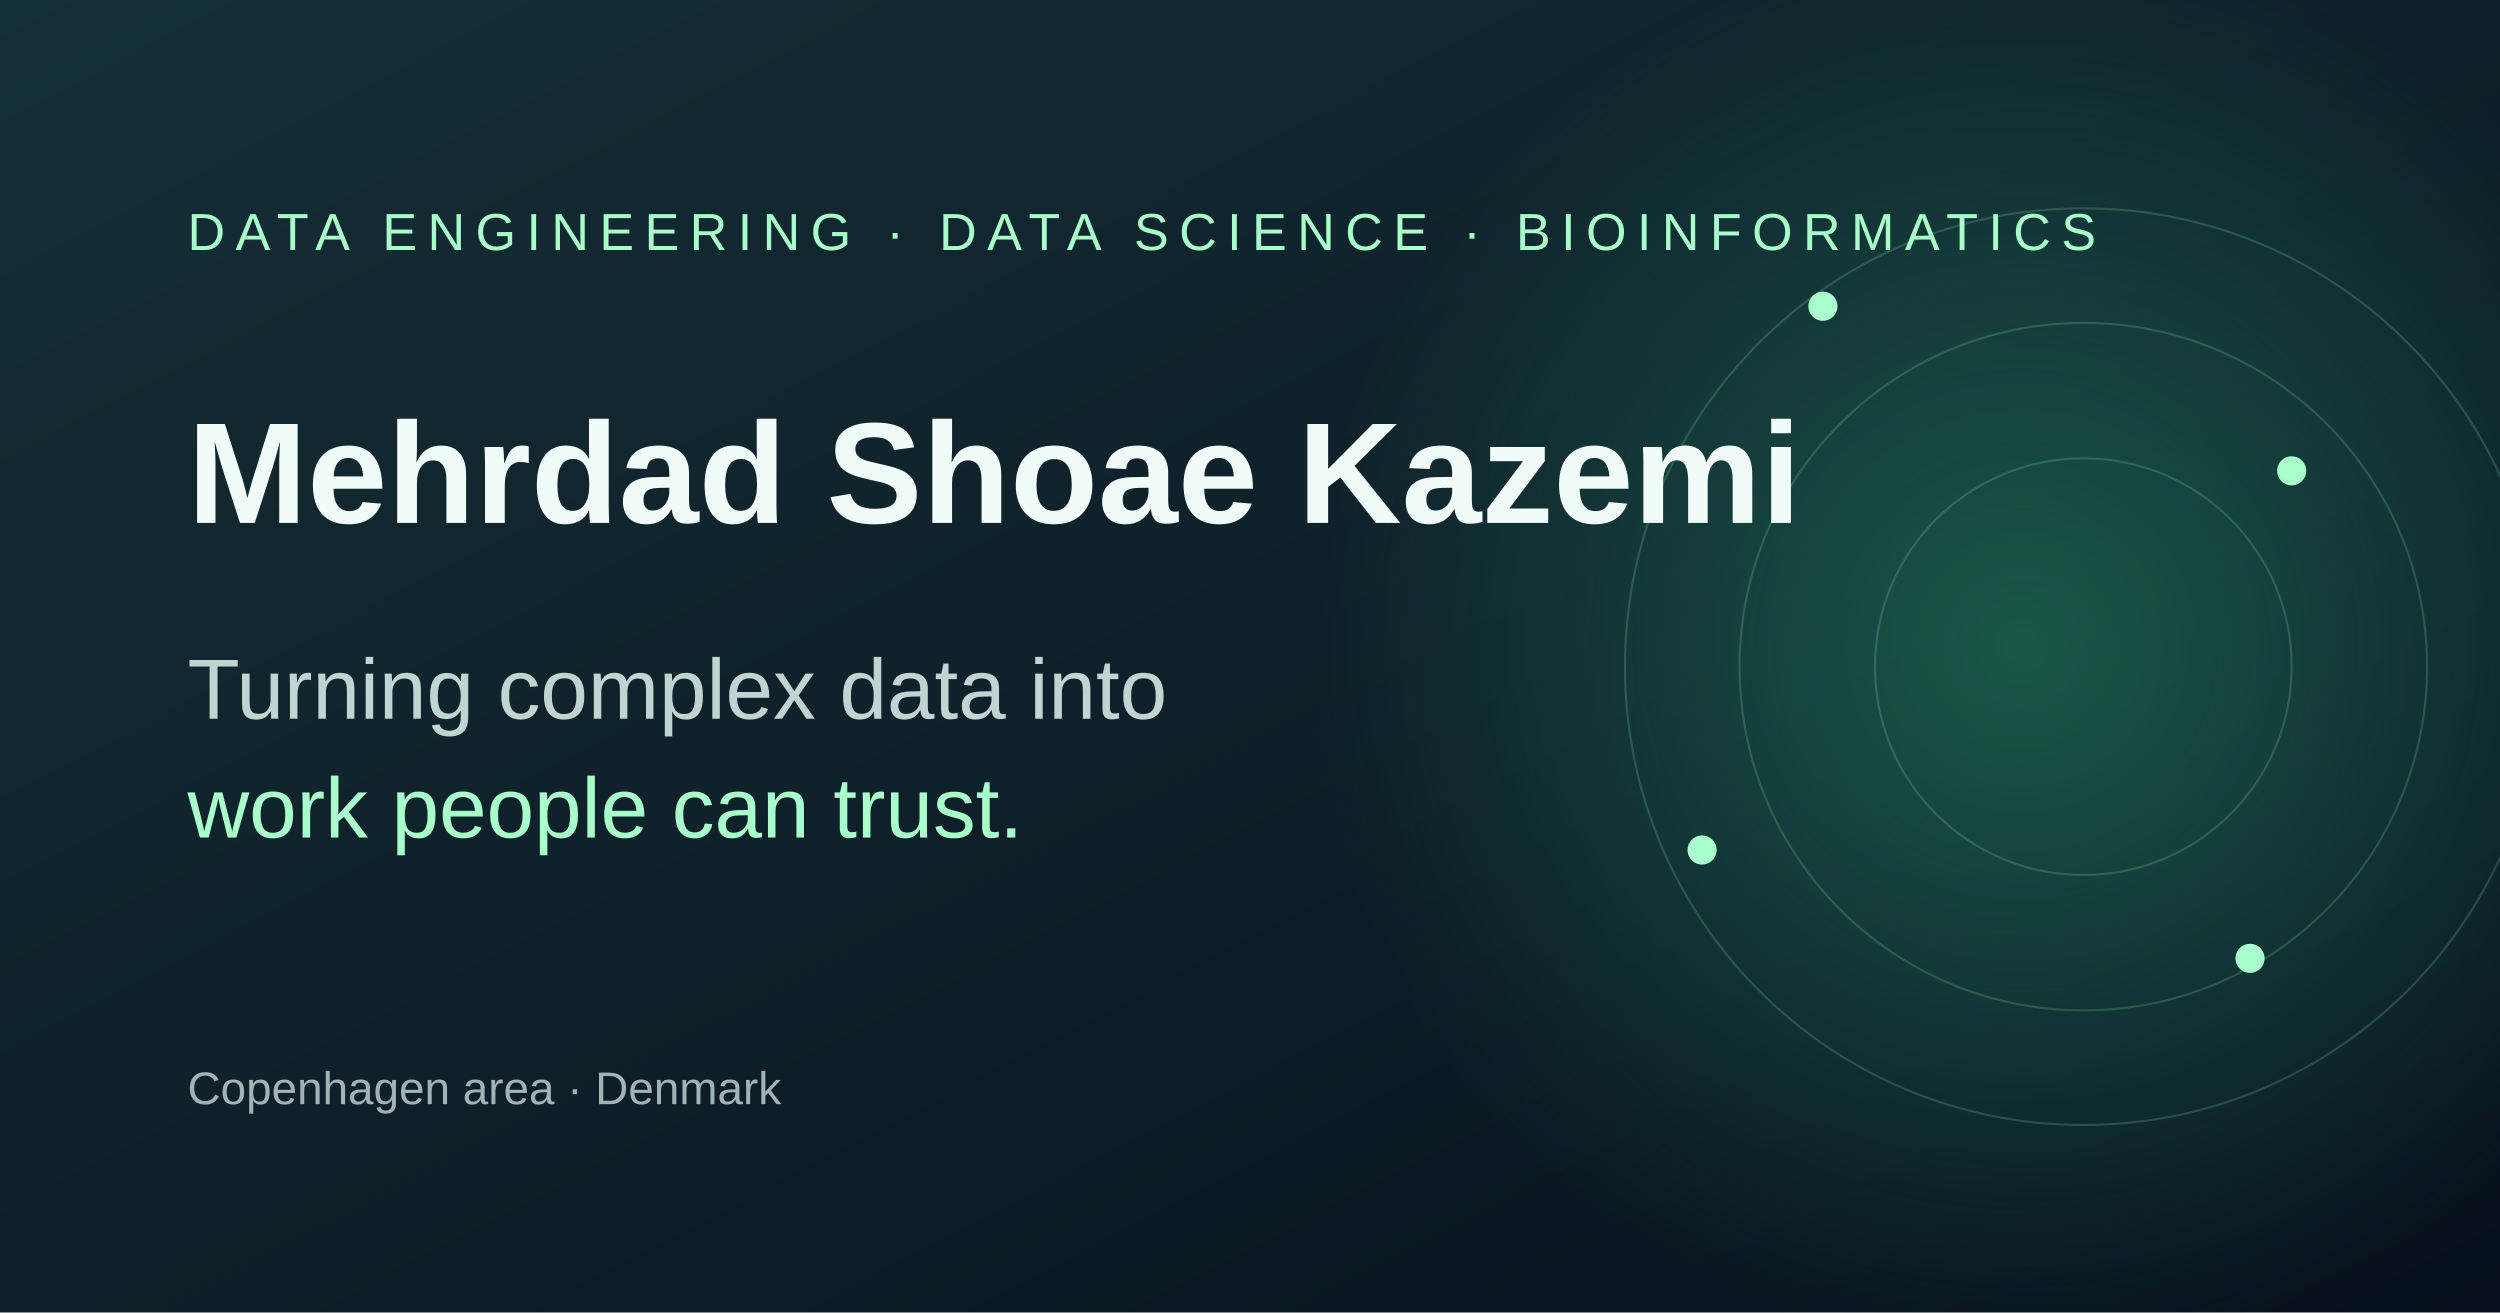
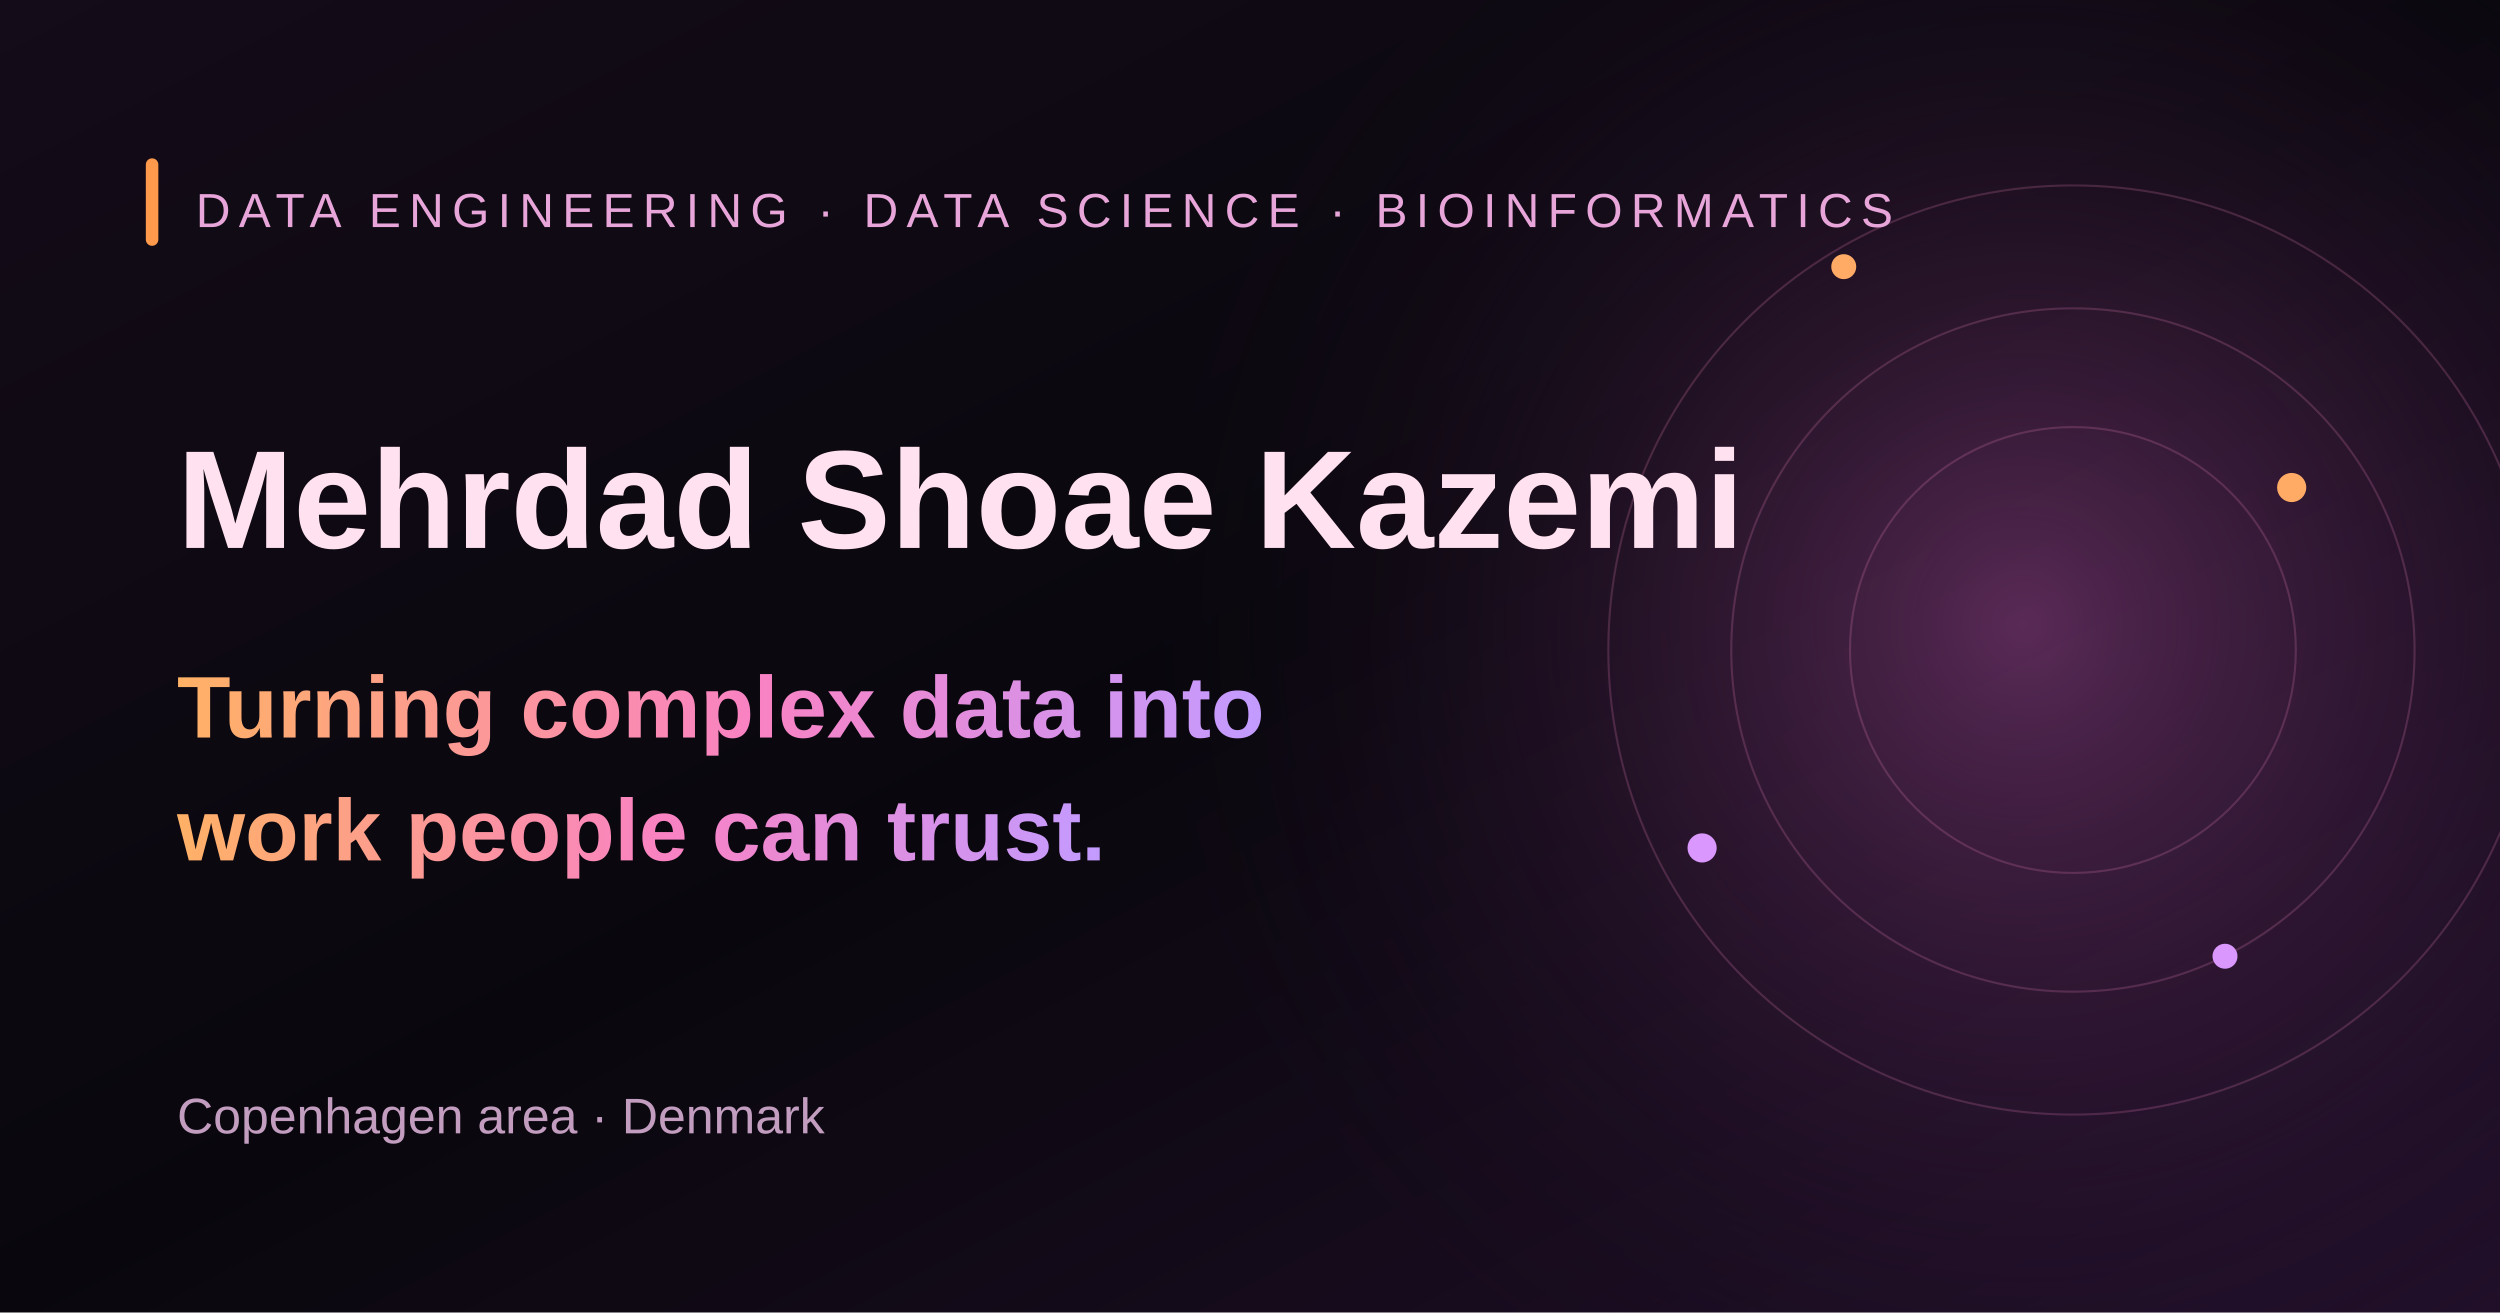
<svg xmlns="http://www.w3.org/2000/svg" width="1200" height="630" viewBox="0 0 1200 630">
  <defs>
-     <linearGradient id="g" x2="1" y2="1">
-       <stop stop-color="#152f36" />
-       <stop offset="1" stop-color="#07101c" />
+     <linearGradient id="bg" x1="0" y1="0" x2="1" y2="1">
+       <stop stop-color="#140c19" />
+       <stop offset=".5" stop-color="#09070d" />
+       <stop offset="1" stop-color="#210f29" />
    </linearGradient>
-     <radialGradient id="a">
-       <stop stop-color="#1d6654" stop-opacity=".8" />
-       <stop offset="1" stop-color="#1d6654" stop-opacity="0" />
+     <linearGradient id="ink" x1="0" y1="0" x2="1" y2="0">
+       <stop stop-color="#ffb166" />
+       <stop offset=".53" stop-color="#f982c3" />
+       <stop offset="1" stop-color="#c39bff" />
+     </linearGradient>
+     <radialGradient id="glow">
+       <stop stop-color="#b352a6" stop-opacity=".45" />
+       <stop offset="1" stop-color="#160a20" stop-opacity="0" />
    </radialGradient>
  </defs>
-   <rect width="1200" height="630" fill="url(#g)" />
-   <circle cx="970" cy="310" r="340" fill="url(#a)" />
-   <g stroke="#a8ffca" stroke-opacity=".18" fill="none">
-     <circle cx="1000" cy="320" r="220" />
-     <circle cx="1000" cy="320" r="165" />
-     <circle cx="1000" cy="320" r="100" />
+   <rect width="1200" height="630" fill="url(#bg)" />
+   <circle cx="970" cy="300" r="420" fill="url(#glow)" />
+   <g stroke="#f588c4" stroke-opacity=".20" fill="none">
+     <circle cx="995" cy="312" r="223" />
+     <circle cx="995" cy="312" r="164" />
+     <circle cx="995" cy="312" r="107" />
  </g>
-   <g fill="#a8ffca">
-     <circle cx="875" cy="147" r="7" />
-     <circle cx="1100" cy="226" r="7" />
-     <circle cx="1080" cy="460" r="7" />
-     <circle cx="817" cy="408" r="7" />
+   <g fill="#ffab65">
+     <circle cx="885" cy="128" r="6" />
+     <circle cx="1100" cy="234" r="7" />
  </g>
-   <text x="90" y="120" font-size="25" letter-spacing="5" font-family="Arial,sans-serif" fill="#a8ffca">DATA ENGINEERING · DATA SCIENCE · BIOINFORMATICS</text>
-   <text x="90" y="251" font-size="69" font-family="Arial,sans-serif" font-weight="700" fill="#f1fcf9">Mehrdad Shoae Kazemi</text>
-   <text x="90" y="345" font-size="41" font-family="Arial,sans-serif" fill="#bfd5d2">Turning complex data into</text>
-   <text x="90" y="402" font-size="41" font-family="Arial,sans-serif" fill="#a8ffca">work people can trust.</text>
-   <text x="90" y="530" font-size="22" font-family="Arial,sans-serif" fill="#9fb4b5">Copenhagen area · Denmark</text>
+   <g fill="#da98ff">
+     <circle cx="1068" cy="459" r="6" />
+     <circle cx="817" cy="407" r="7" />
+   </g>
+   <rect x="70" y="76" width="6" height="42" rx="3" fill="#ff994b" />
+   <text x="94" y="109" font-family="Arial,sans-serif" font-size="23" letter-spacing="4" fill="#e8a5d9">DATA ENGINEERING · DATA SCIENCE · BIOINFORMATICS</text>
+   <text x="85" y="263" font-family="Arial,sans-serif" font-size="67" font-weight="700" fill="#ffe1ef">Mehrdad Shoae Kazemi</text>
+   <text x="85" y="354" font-family="Arial,sans-serif" font-size="42" font-weight="700" fill="url(#ink)">Turning complex data into</text>
+   <text x="85" y="413" font-family="Arial,sans-serif" font-size="42" font-weight="700" fill="url(#ink)">work people can trust.</text>
+   <text x="85" y="544" font-family="Arial,sans-serif" font-size="24" fill="#c29dbf">Copenhagen area · Denmark</text>
</svg>
